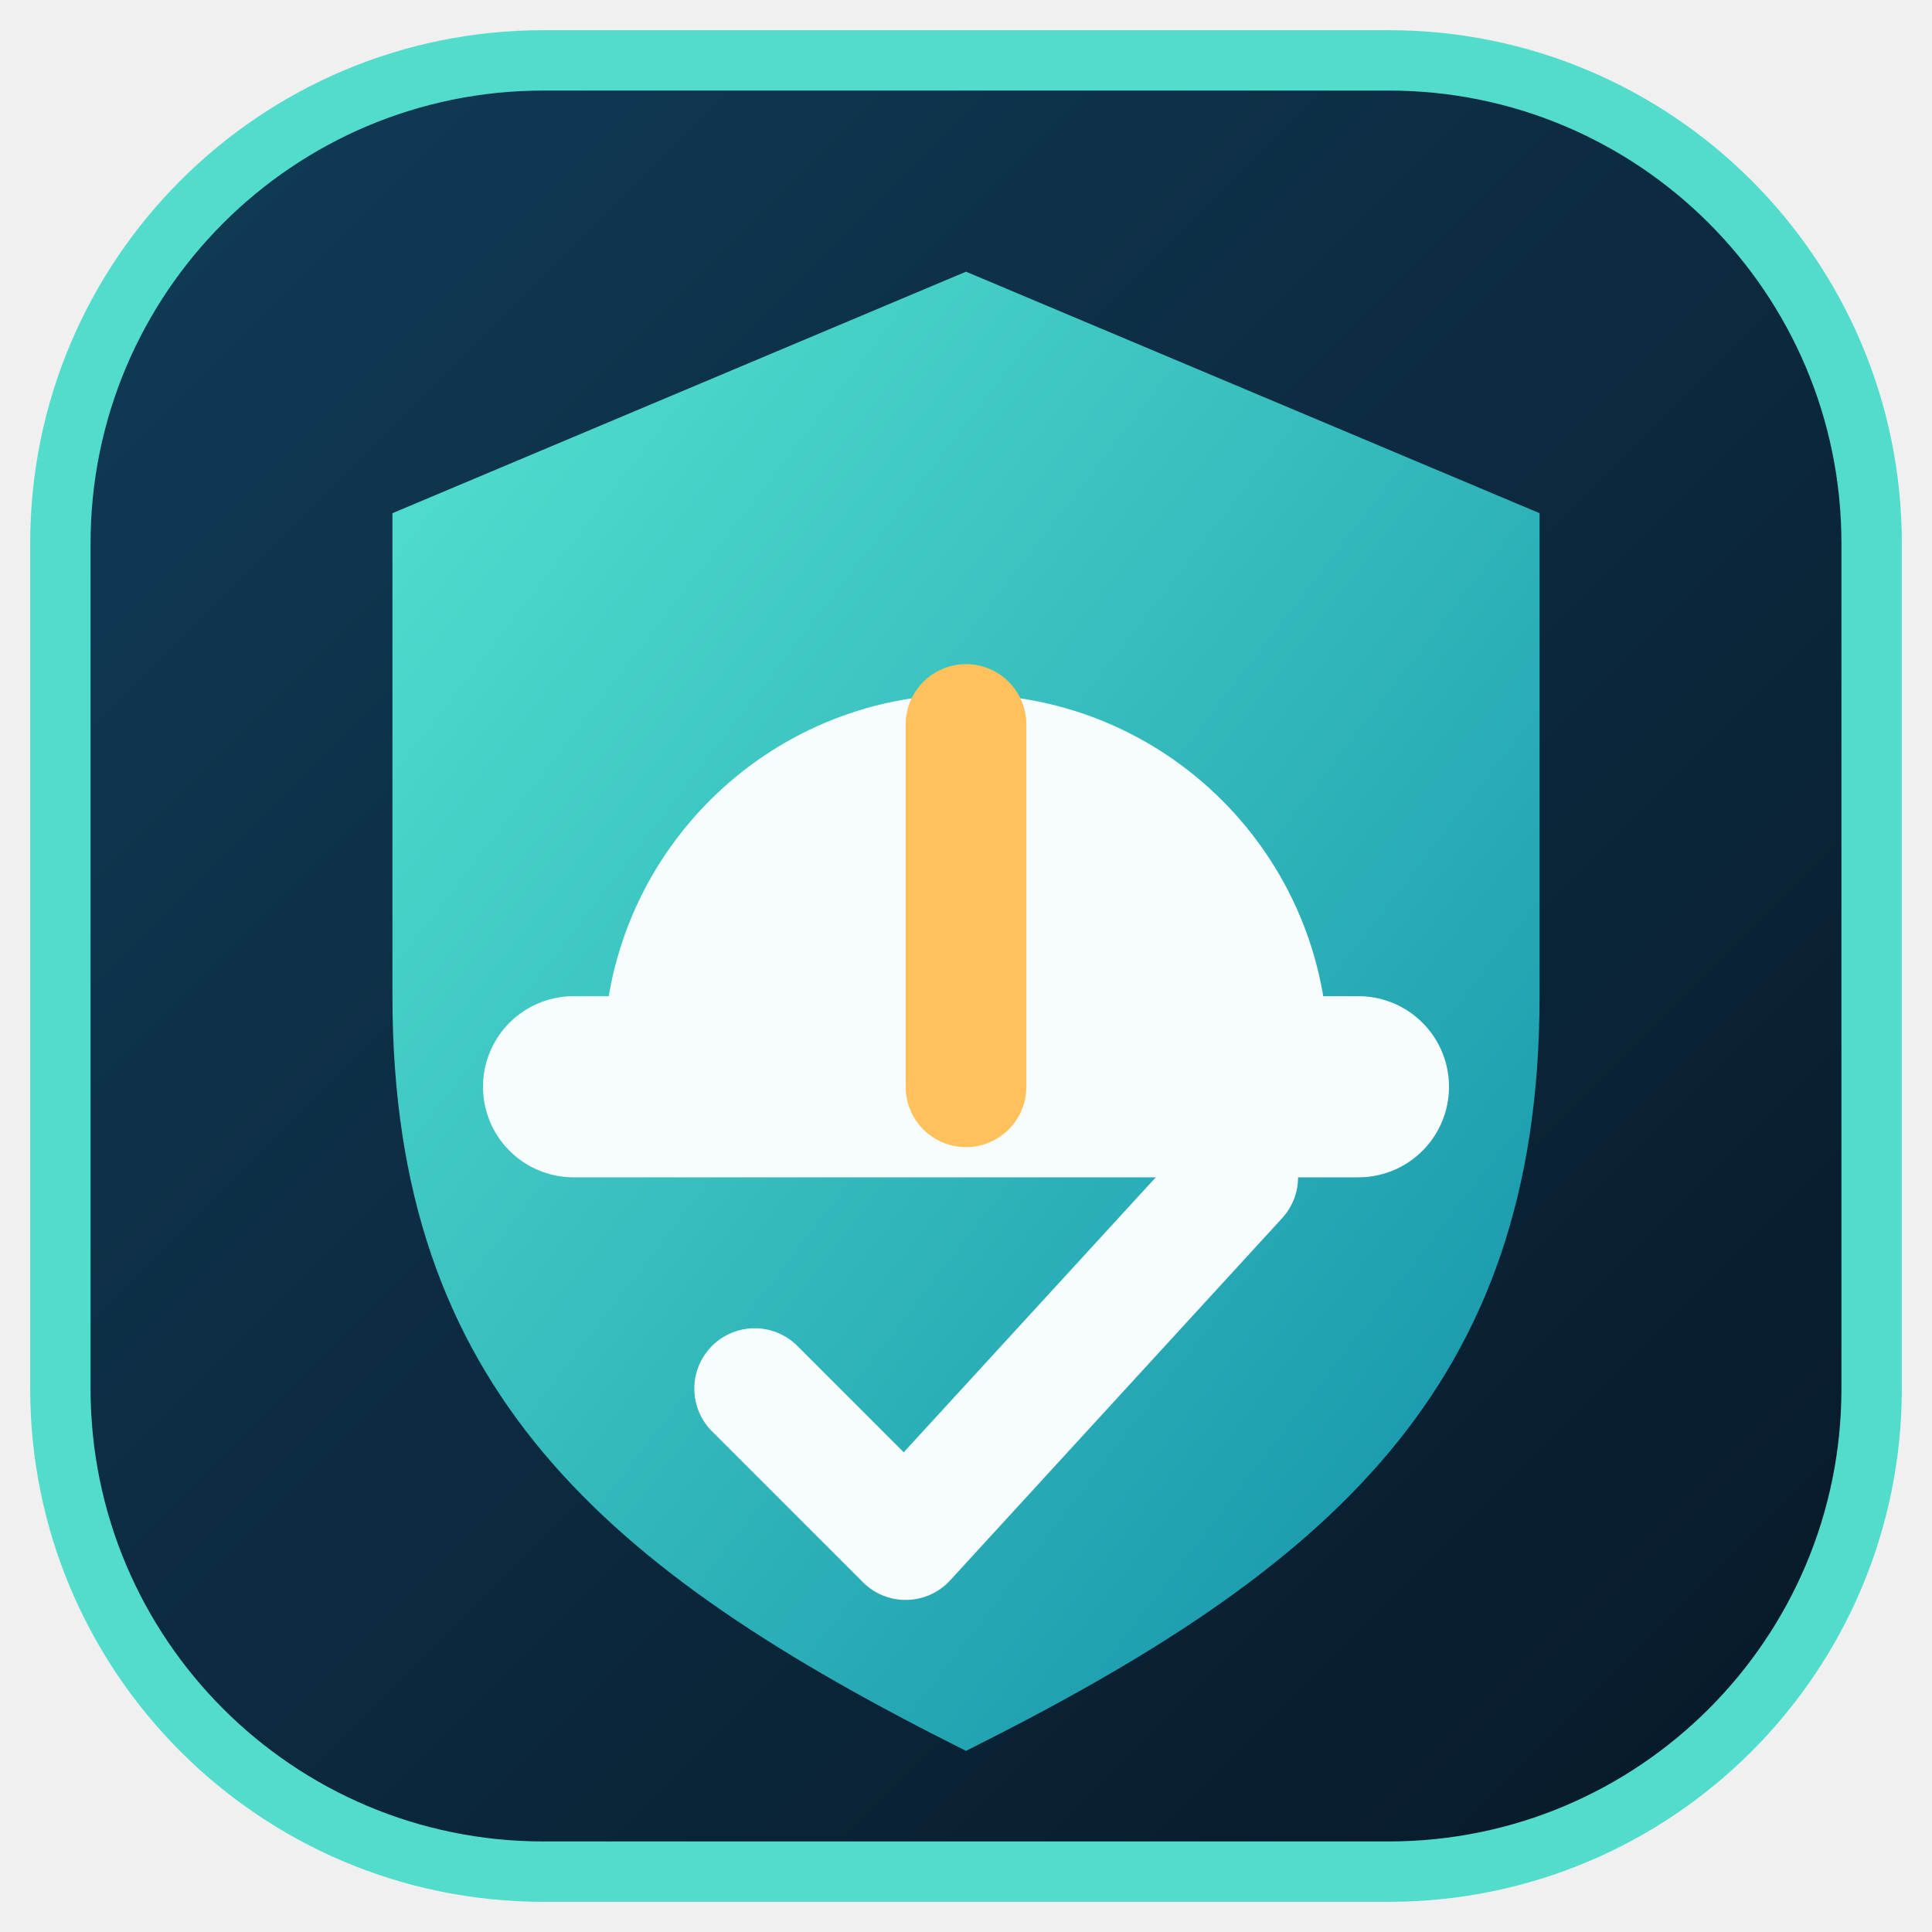
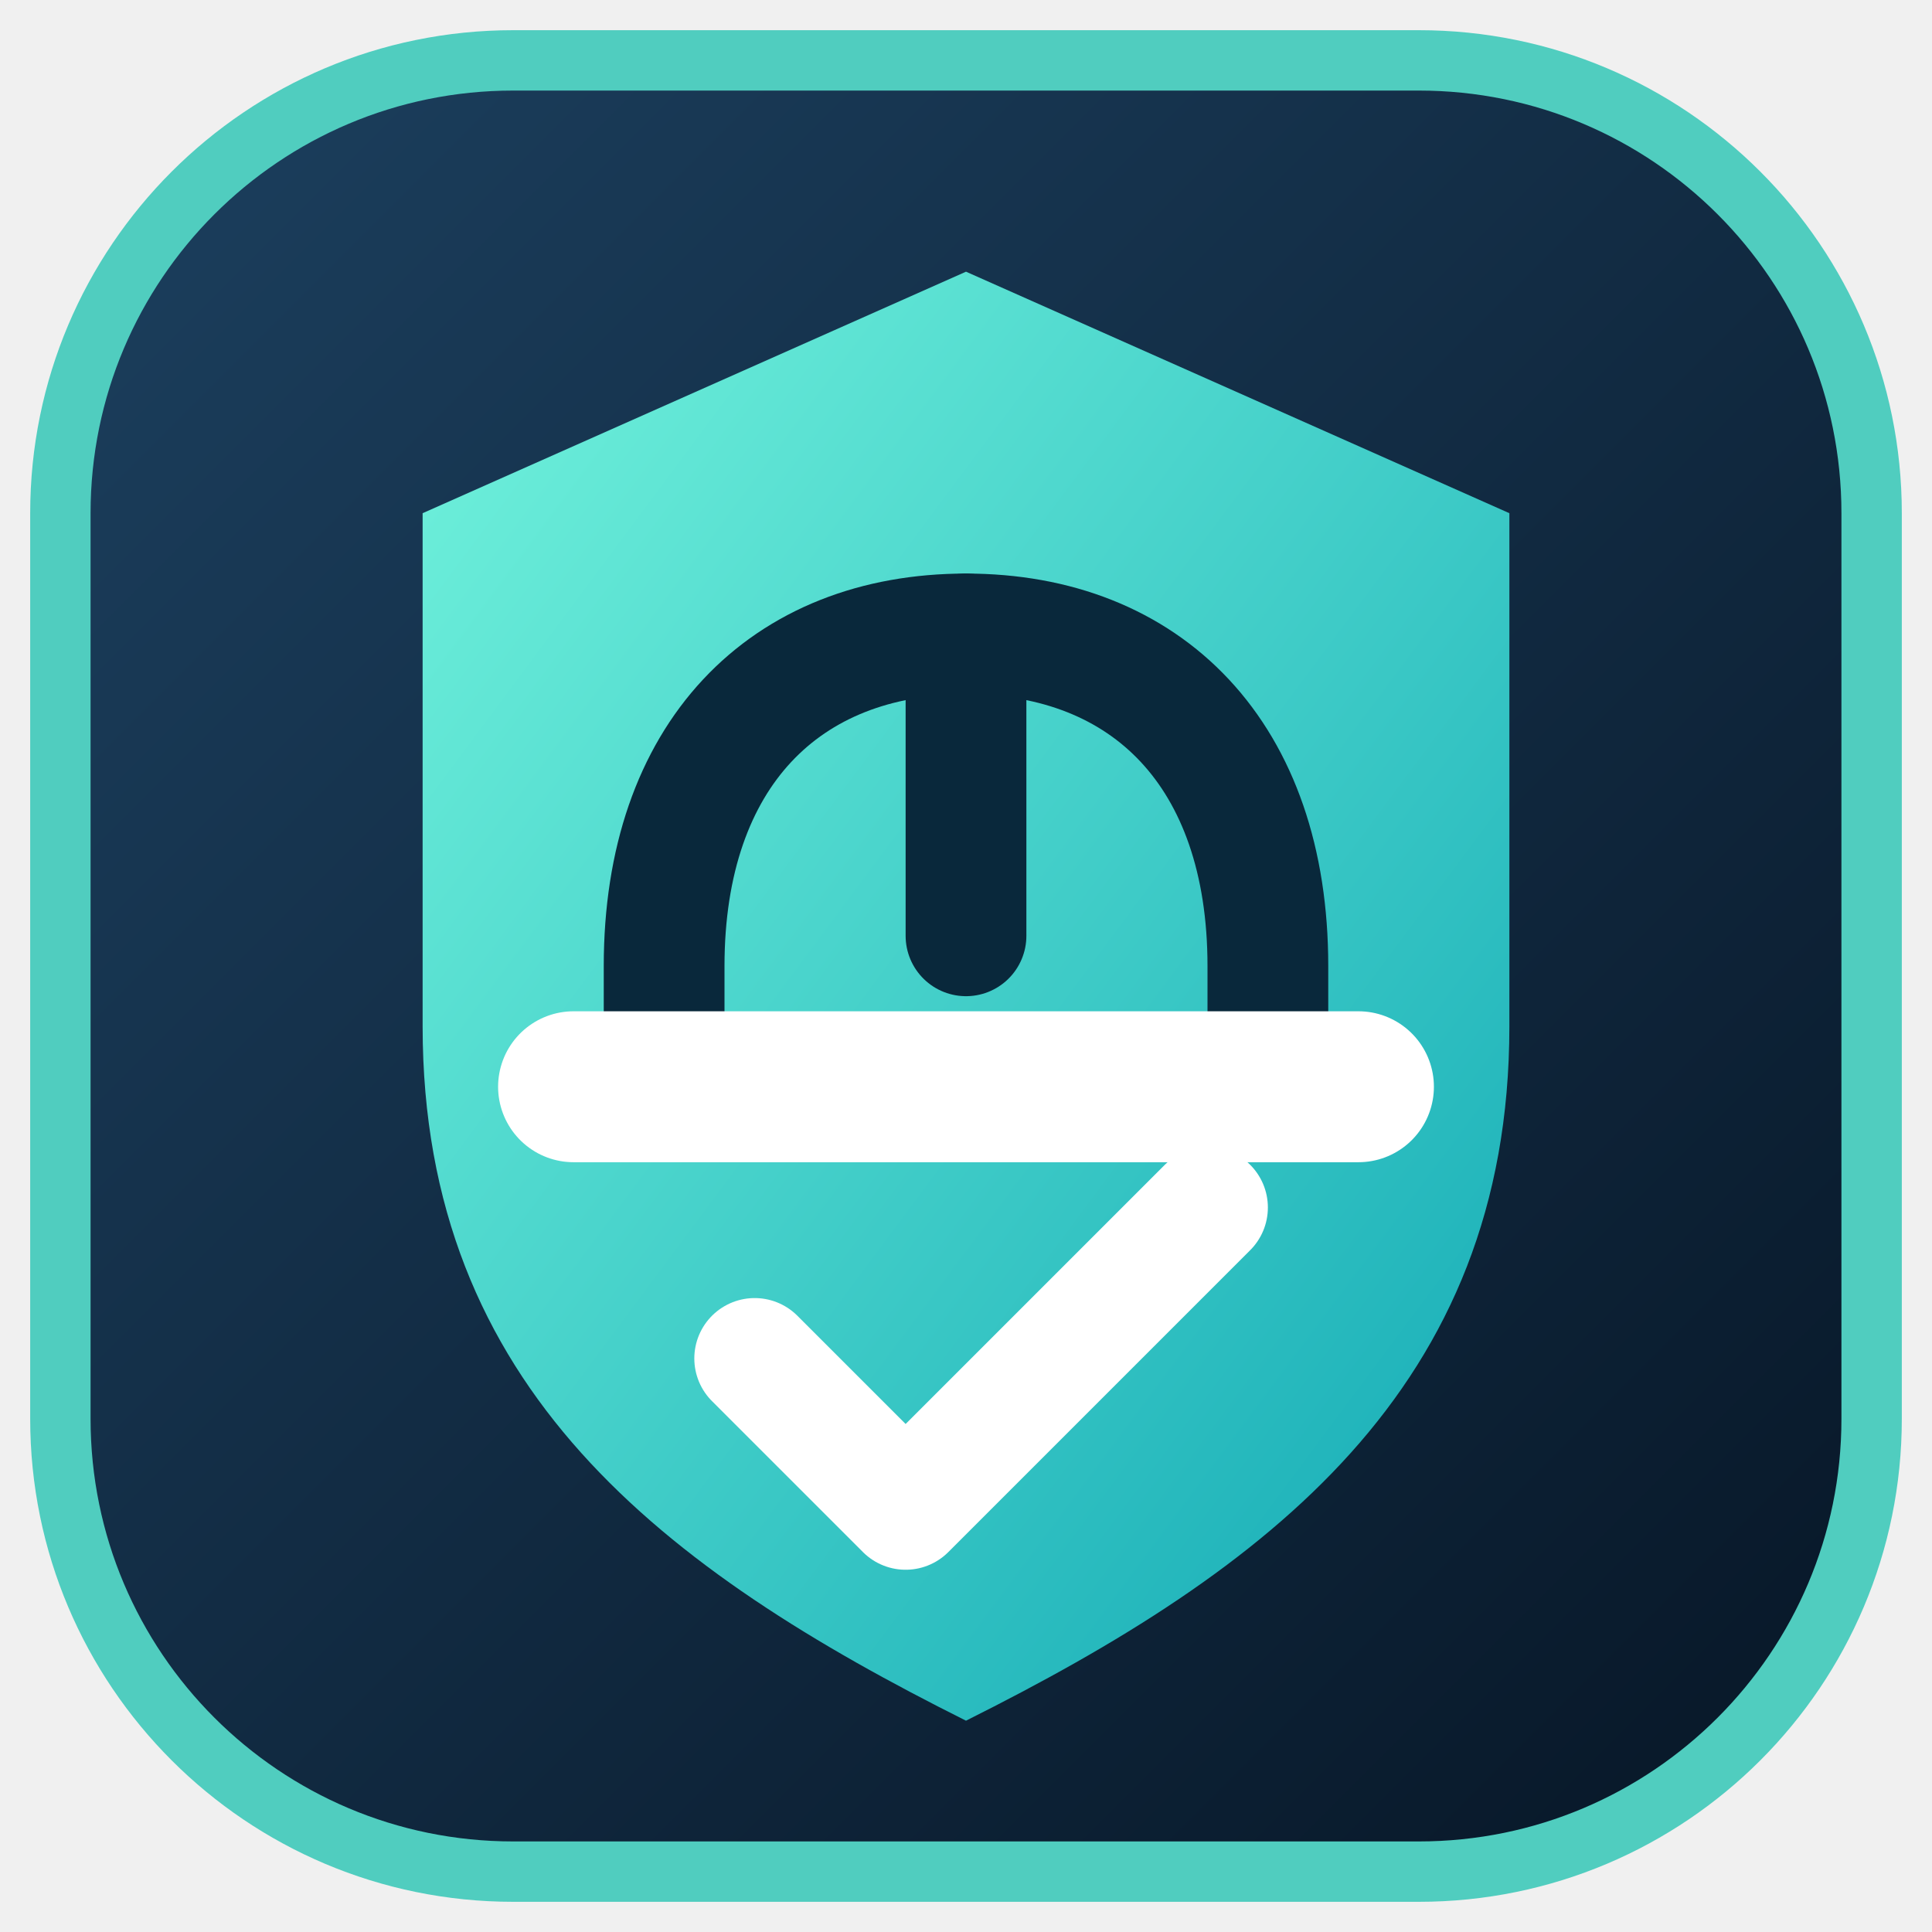
- <svg xmlns="http://www.w3.org/2000/svg" viewBox="0 0 64 64" role="img" aria-label="Safety Academy HSE App">
+ <svg xmlns="http://www.w3.org/2000/svg" viewBox="0 0 64 64" role="img" aria-label="HSE Safety Executive">
  <defs>
-     <linearGradient id="bg" x1="0" x2="1" y1="0" y2="1">
-       <stop stop-color="#113C58" />
-       <stop offset="1" stop-color="#071827" />
+     <linearGradient id="navy" x1="0" y1="0" x2="1" y2="1">
+       <stop stop-color="#1C405F" />
+       <stop offset="1" stop-color="#071626" />
    </linearGradient>
-     <linearGradient id="shield" x1="0" x2="1" y1="0" y2="1">
-       <stop stop-color="#54E3D0" />
-       <stop offset="1" stop-color="#128FA8" />
+     <linearGradient id="mint" x1="0" y1="0" x2="1" y2="1">
+       <stop stop-color="#72F3DC" />
+       <stop offset="1" stop-color="#12A9B5" />
    </linearGradient>
  </defs>
-   <rect x="2" y="2" width="60" height="60" rx="16" fill="url(#bg)" stroke="#52DCCB" stroke-width="2" />
-   <path d="M32 9 51 17v16c0 13-7 19-19 25-12-6-19-12-19-25V17Z" fill="url(#shield)" />
-   <path d="M20 35a12 12 0 0 1 24 0" fill="#F7FDFF" />
-   <path d="M19 36h26" stroke="#F7FDFF" stroke-width="6" stroke-linecap="round" />
-   <path d="M32 24v12" stroke="#FFC15C" stroke-width="4" stroke-linecap="round" />
-   <path d="m25 46 5 5 11-12" fill="none" stroke="#F7FDFF" stroke-width="4" stroke-linecap="round" stroke-linejoin="round" />
+   <rect x="2" y="2" width="60" height="60" rx="15" fill="url(#navy)" stroke="#50CDBF" stroke-width="2" />
+   <path d="M32 9 50 17v17c0 12-8 18-18 23C22 52 14 46 14 34V17Z" fill="url(#mint)" />
+   <path d="M22 35v-3c0-7 4-11 10-11s10 4 10 11v3" fill="none" stroke="#09283B" stroke-linecap="round" stroke-width="4" />
+   <path d="M32 21v10" stroke="#09283B" stroke-width="4" stroke-linecap="round" />
+   <path d="M19 36h26" stroke="#FFFFFF" stroke-width="5" stroke-linecap="round" />
+   <path d="m25 45 5 5 10-10" fill="none" stroke="#FFFFFF" stroke-linecap="round" stroke-linejoin="round" stroke-width="4" />
</svg>
